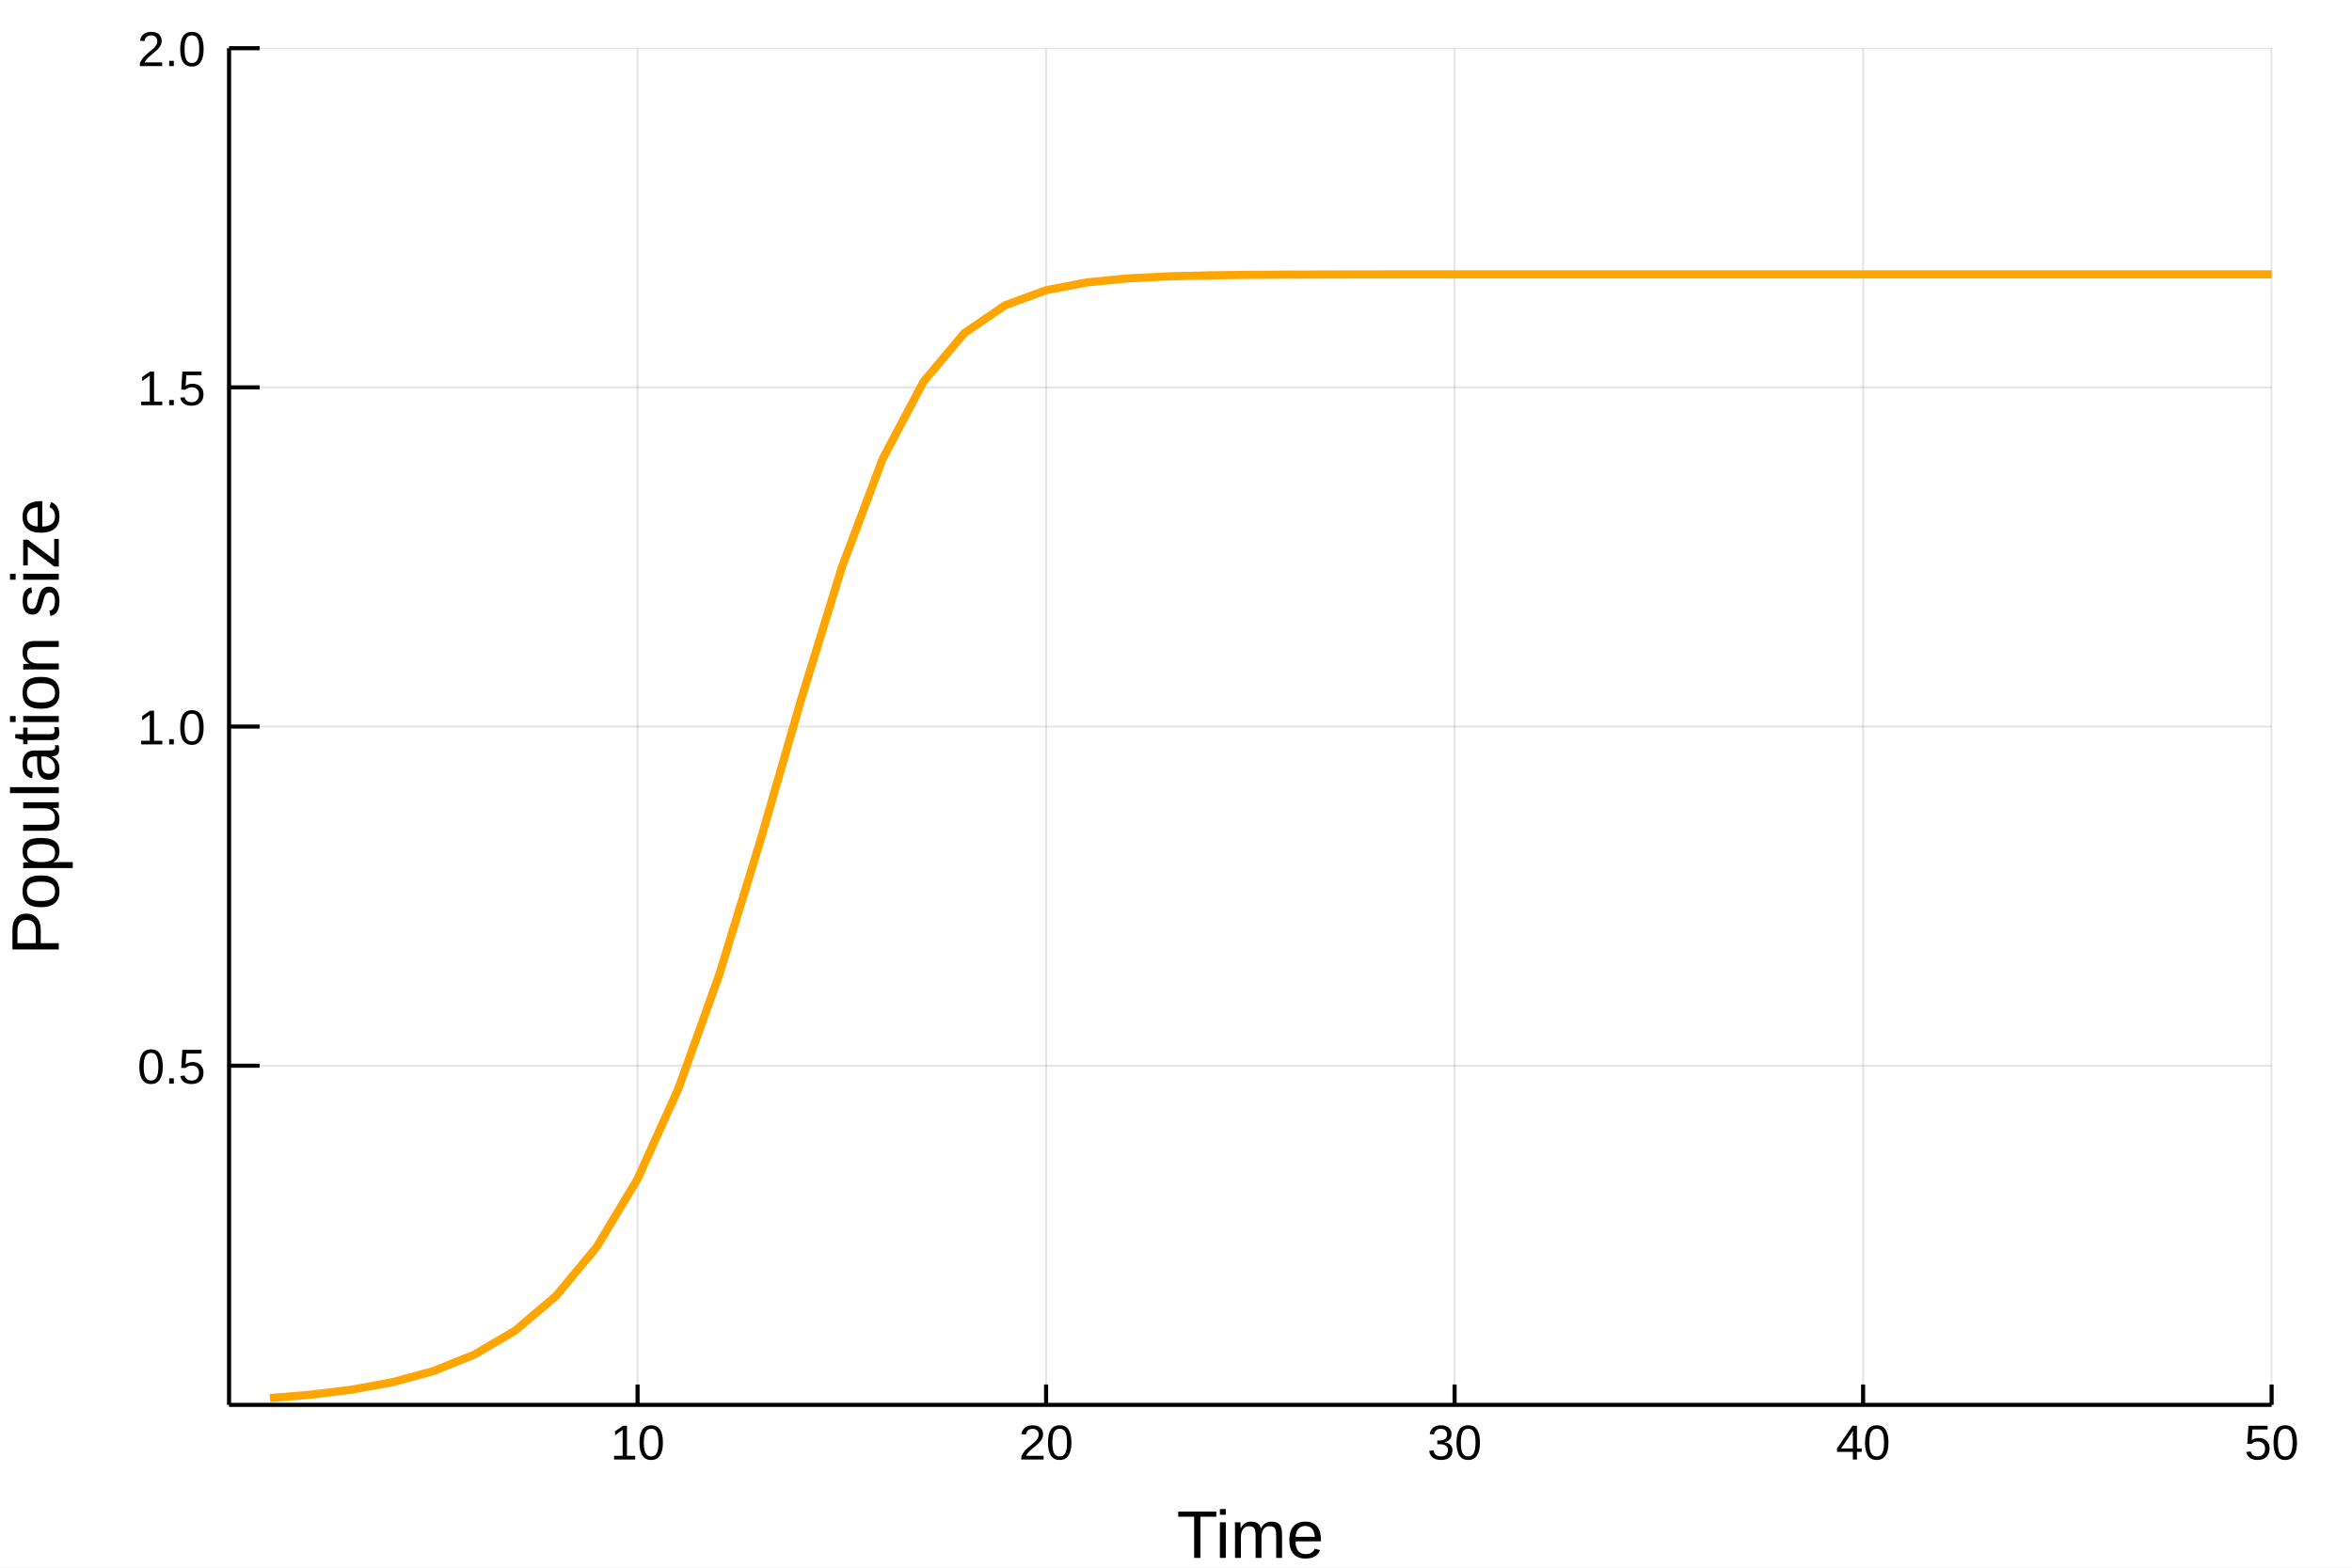
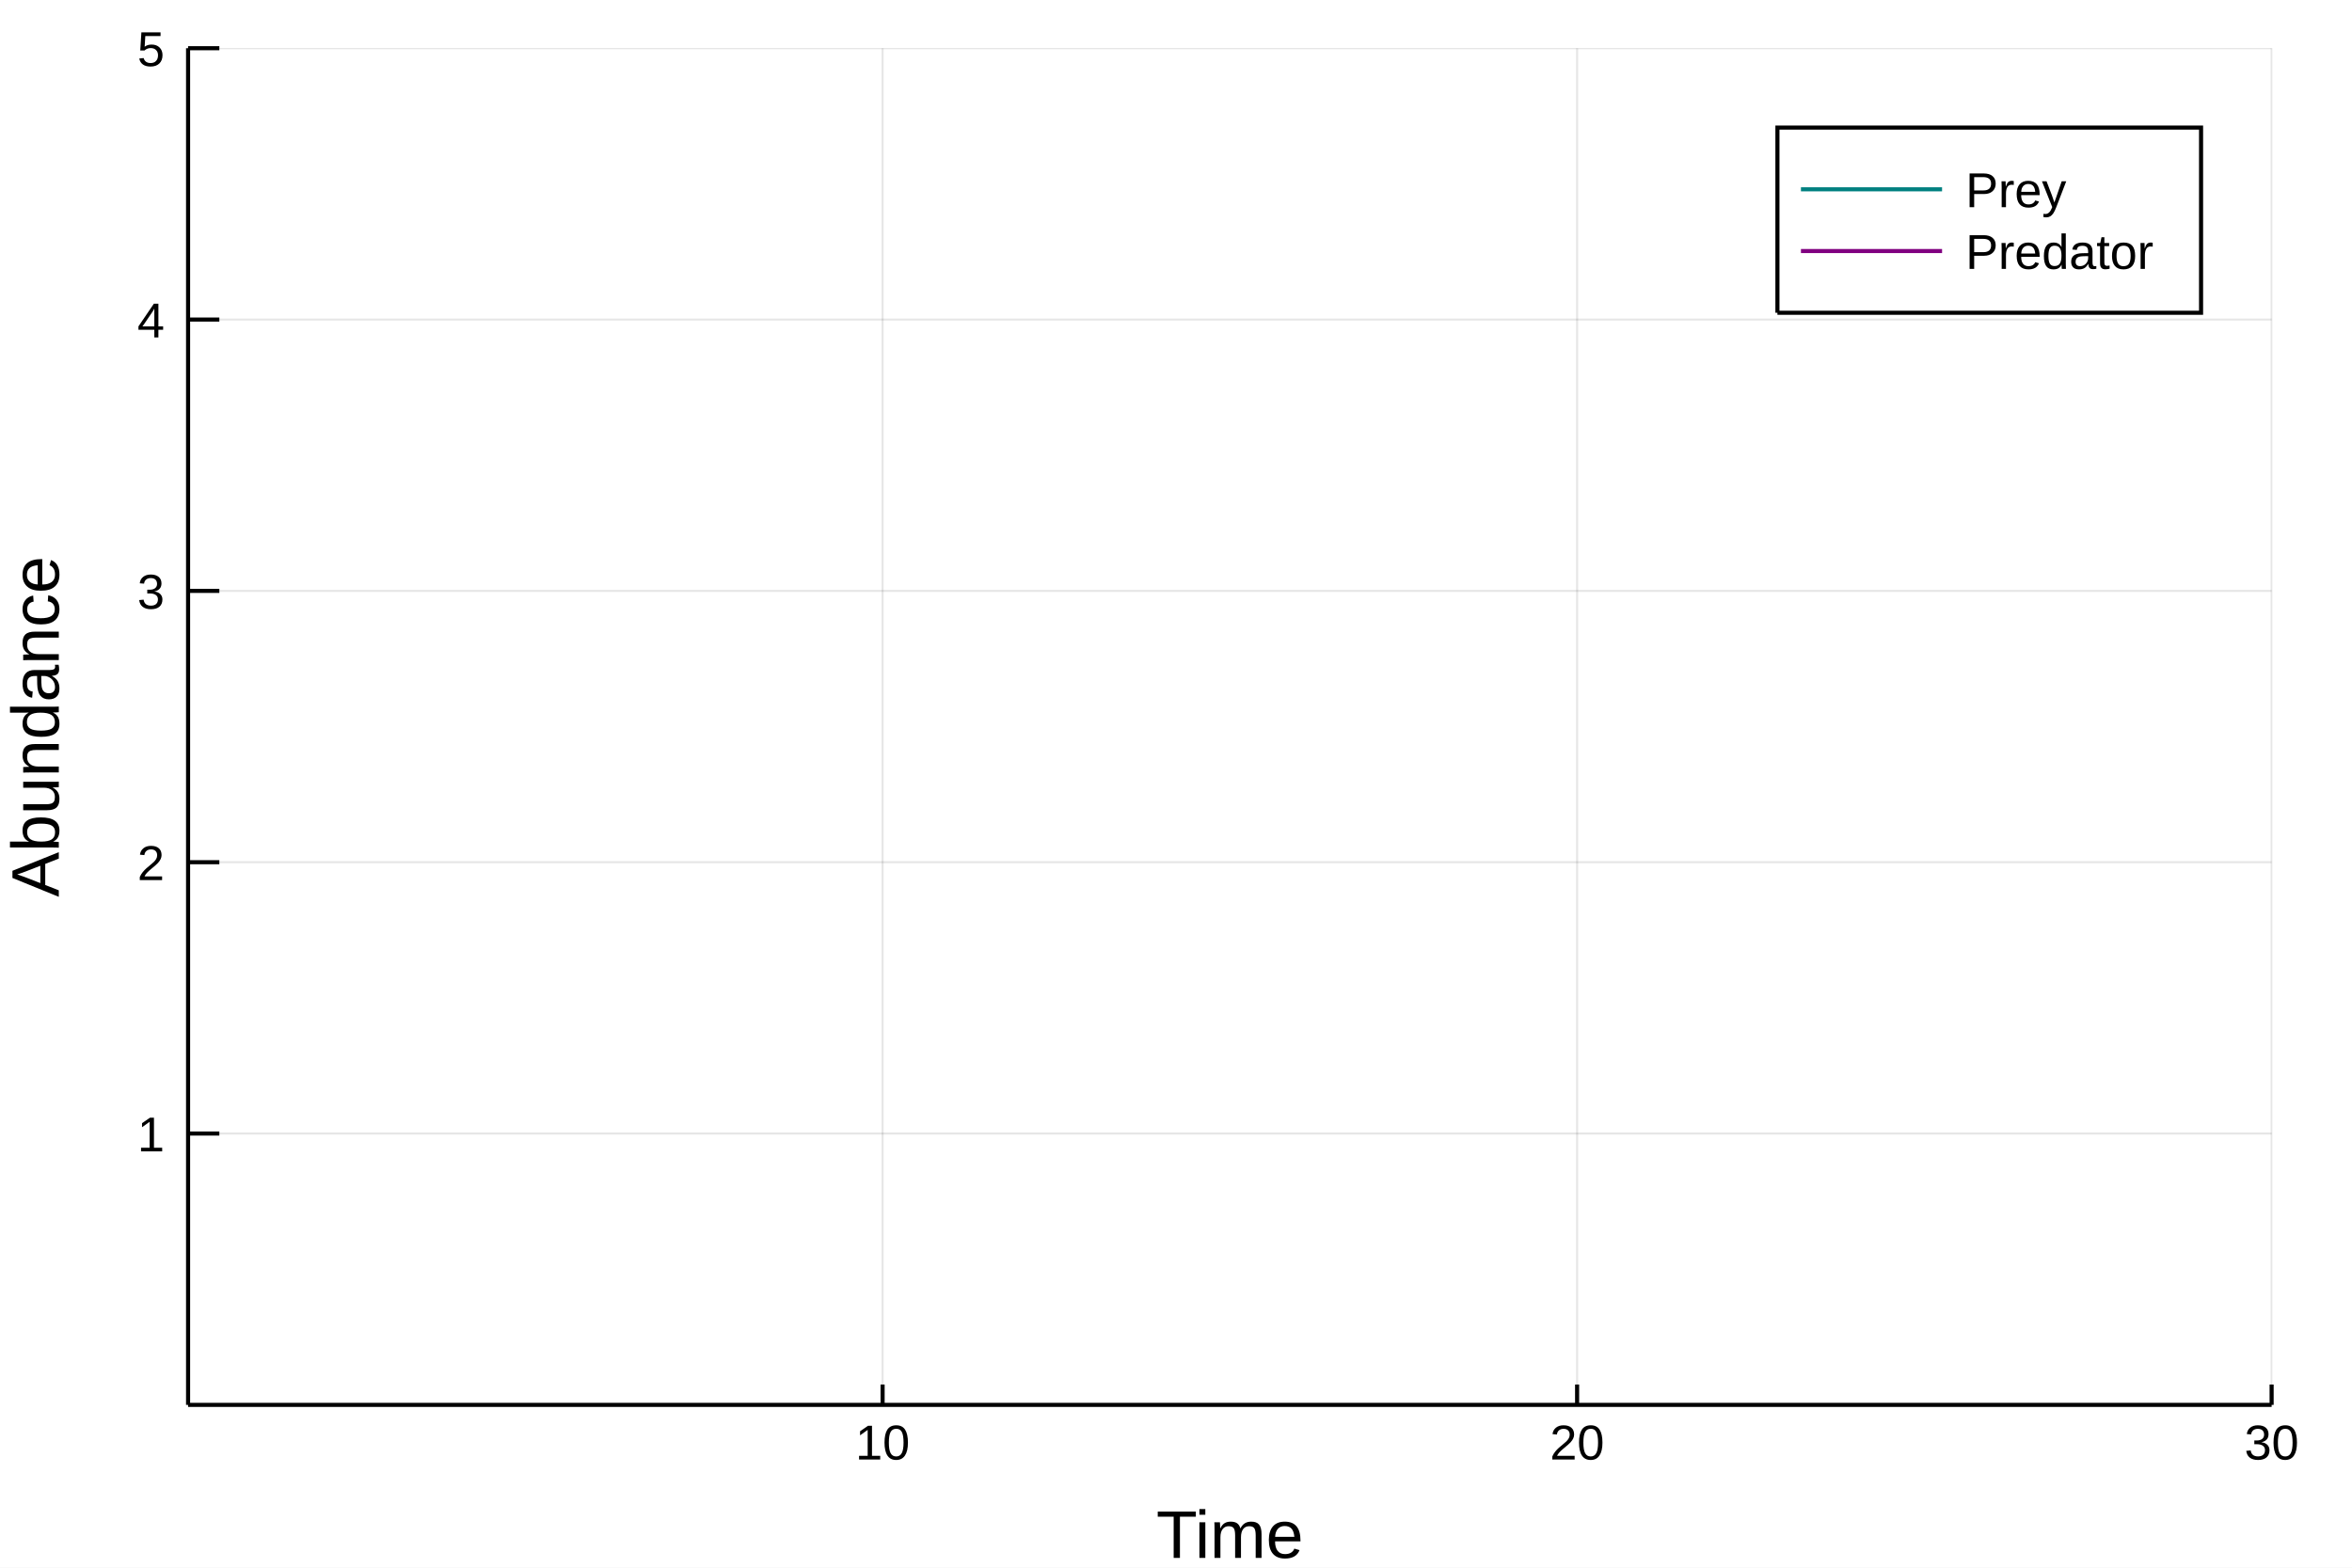
<svg xmlns="http://www.w3.org/2000/svg" width="576" height="384" viewBox="0 0 2304 1536">
  <defs>
-     <clipPath id="clip0000">
+     <clipPath id="clip3900">
      <rect x="0" y="0" width="2000" height="2000" />
    </clipPath>
  </defs>
  <defs>
-     <clipPath id="clip0001">
+     <clipPath id="clip3901">
      <rect x="0" y="0" width="2304" height="1536" />
    </clipPath>
  </defs>
-   <polygon clip-path="url(#clip0001)" points=" 0,1536 2304,1536 2304,0 0,0    " fill="#ffffff" fill-rule="evenodd" fill-opacity="1" />
+   <polygon clip-path="url(#clip3901)" points=" 0,1536 2304,1536 2304,0 0,0    " fill="#ffffff" fill-rule="evenodd" fill-opacity="1" />
  <defs>
-     <clipPath id="clip0002">
+     <clipPath id="clip3902">
      <rect x="460" y="0" width="1614" height="1536" />
    </clipPath>
  </defs>
-   <polygon clip-path="url(#clip0001)" points=" 224.386,1376.48 2225.26,1376.48 2225.26,47.244 224.386,47.244    " fill="#ffffff" fill-rule="evenodd" fill-opacity="1" />
+   <polygon clip-path="url(#clip3901)" points=" 184.243,1376.48 2225.26,1376.48 2225.26,47.244 184.243,47.244    " fill="#ffffff" fill-rule="evenodd" fill-opacity="1" />
  <defs>
-     <clipPath id="clip0003">
-       <rect x="224" y="47" width="2002" height="1330" />
+     <clipPath id="clip3903">
+       <rect x="184" y="47" width="2042" height="1330" />
    </clipPath>
  </defs>
-   <polyline clip-path="url(#clip0003)" style="stroke:#000000; stroke-width:2; stroke-opacity:0.1; fill:none" points="   624.561,1376.48 624.561,47.244    " />
-   <polyline clip-path="url(#clip0003)" style="stroke:#000000; stroke-width:2; stroke-opacity:0.1; fill:none" points="   1024.74,1376.48 1024.74,47.244    " />
-   <polyline clip-path="url(#clip0003)" style="stroke:#000000; stroke-width:2; stroke-opacity:0.1; fill:none" points="   1424.91,1376.48 1424.91,47.244    " />
-   <polyline clip-path="url(#clip0003)" style="stroke:#000000; stroke-width:2; stroke-opacity:0.1; fill:none" points="   1825.09,1376.48 1825.09,47.244    " />
-   <polyline clip-path="url(#clip0003)" style="stroke:#000000; stroke-width:2; stroke-opacity:0.1; fill:none" points="   2225.26,1376.48 2225.26,47.244    " />
-   <polyline clip-path="url(#clip0003)" style="stroke:#000000; stroke-width:2; stroke-opacity:0.1; fill:none" points="   224.386,1044.17 2225.26,1044.17    " />
-   <polyline clip-path="url(#clip0003)" style="stroke:#000000; stroke-width:2; stroke-opacity:0.1; fill:none" points="   224.386,711.863 2225.26,711.863    " />
-   <polyline clip-path="url(#clip0003)" style="stroke:#000000; stroke-width:2; stroke-opacity:0.1; fill:none" points="   224.386,379.554 2225.26,379.554    " />
-   <polyline clip-path="url(#clip0003)" style="stroke:#000000; stroke-width:2; stroke-opacity:0.1; fill:none" points="   224.386,47.244 2225.26,47.244    " />
-   <polyline clip-path="url(#clip0001)" style="stroke:#000000; stroke-width:4; stroke-opacity:1; fill:none" points="   224.386,1376.48 2225.26,1376.48    " />
-   <polyline clip-path="url(#clip0001)" style="stroke:#000000; stroke-width:4; stroke-opacity:1; fill:none" points="   224.386,1376.48 224.386,47.244    " />
-   <polyline clip-path="url(#clip0001)" style="stroke:#000000; stroke-width:4; stroke-opacity:1; fill:none" points="   624.561,1376.48 624.561,1356.54    " />
-   <polyline clip-path="url(#clip0001)" style="stroke:#000000; stroke-width:4; stroke-opacity:1; fill:none" points="   1024.74,1376.48 1024.74,1356.54    " />
-   <polyline clip-path="url(#clip0001)" style="stroke:#000000; stroke-width:4; stroke-opacity:1; fill:none" points="   1424.91,1376.48 1424.91,1356.54    " />
-   <polyline clip-path="url(#clip0001)" style="stroke:#000000; stroke-width:4; stroke-opacity:1; fill:none" points="   1825.09,1376.48 1825.09,1356.54    " />
-   <polyline clip-path="url(#clip0001)" style="stroke:#000000; stroke-width:4; stroke-opacity:1; fill:none" points="   2225.26,1376.48 2225.26,1356.54    " />
-   <polyline clip-path="url(#clip0001)" style="stroke:#000000; stroke-width:4; stroke-opacity:1; fill:none" points="   224.386,1044.17 254.399,1044.17    " />
-   <polyline clip-path="url(#clip0001)" style="stroke:#000000; stroke-width:4; stroke-opacity:1; fill:none" points="   224.386,711.863 254.399,711.863    " />
-   <polyline clip-path="url(#clip0001)" style="stroke:#000000; stroke-width:4; stroke-opacity:1; fill:none" points="   224.386,379.554 254.399,379.554    " />
-   <polyline clip-path="url(#clip0001)" style="stroke:#000000; stroke-width:4; stroke-opacity:1; fill:none" points="   224.386,47.244 254.399,47.244    " />
-   <g clip-path="url(#clip0001)">
-     <text style="fill:#000000; fill-opacity:1; font-family:Arial,Helvetica Neue,Helvetica,sans-serif; font-size:48px; text-anchor:middle;" transform="rotate(0, 624.561, 1430)" x="624.561" y="1430">10</text>
+   <polyline clip-path="url(#clip3903)" style="stroke:#000000; stroke-width:2; stroke-opacity:0.1; fill:none" points="   864.582,1376.48 864.582,47.244    " />
+   <polyline clip-path="url(#clip3903)" style="stroke:#000000; stroke-width:2; stroke-opacity:0.1; fill:none" points="   1544.92,1376.48 1544.92,47.244    " />
+   <polyline clip-path="url(#clip3903)" style="stroke:#000000; stroke-width:2; stroke-opacity:0.1; fill:none" points="   2225.26,1376.48 2225.26,47.244    " />
+   <polyline clip-path="url(#clip3903)" style="stroke:#000000; stroke-width:2; stroke-opacity:0.1; fill:none" points="   184.243,1110.63 2225.26,1110.63    " />
+   <polyline clip-path="url(#clip3903)" style="stroke:#000000; stroke-width:2; stroke-opacity:0.1; fill:none" points="   184.243,844.787 2225.26,844.787    " />
+   <polyline clip-path="url(#clip3903)" style="stroke:#000000; stroke-width:2; stroke-opacity:0.1; fill:none" points="   184.243,578.939 2225.26,578.939    " />
+   <polyline clip-path="url(#clip3903)" style="stroke:#000000; stroke-width:2; stroke-opacity:0.1; fill:none" points="   184.243,313.092 2225.26,313.092    " />
+   <polyline clip-path="url(#clip3903)" style="stroke:#000000; stroke-width:2; stroke-opacity:0.1; fill:none" points="   184.243,47.244 2225.26,47.244    " />
+   <polyline clip-path="url(#clip3901)" style="stroke:#000000; stroke-width:4; stroke-opacity:1; fill:none" points="   184.243,1376.48 2225.26,1376.48    " />
+   <polyline clip-path="url(#clip3901)" style="stroke:#000000; stroke-width:4; stroke-opacity:1; fill:none" points="   184.243,1376.48 184.243,47.244    " />
+   <polyline clip-path="url(#clip3901)" style="stroke:#000000; stroke-width:4; stroke-opacity:1; fill:none" points="   864.582,1376.48 864.582,1356.54    " />
+   <polyline clip-path="url(#clip3901)" style="stroke:#000000; stroke-width:4; stroke-opacity:1; fill:none" points="   1544.92,1376.48 1544.92,1356.54    " />
+   <polyline clip-path="url(#clip3901)" style="stroke:#000000; stroke-width:4; stroke-opacity:1; fill:none" points="   2225.26,1376.48 2225.26,1356.54    " />
+   <polyline clip-path="url(#clip3901)" style="stroke:#000000; stroke-width:4; stroke-opacity:1; fill:none" points="   184.243,1110.63 214.858,1110.63    " />
+   <polyline clip-path="url(#clip3901)" style="stroke:#000000; stroke-width:4; stroke-opacity:1; fill:none" points="   184.243,844.787 214.858,844.787    " />
+   <polyline clip-path="url(#clip3901)" style="stroke:#000000; stroke-width:4; stroke-opacity:1; fill:none" points="   184.243,578.939 214.858,578.939    " />
+   <polyline clip-path="url(#clip3901)" style="stroke:#000000; stroke-width:4; stroke-opacity:1; fill:none" points="   184.243,313.092 214.858,313.092    " />
+   <polyline clip-path="url(#clip3901)" style="stroke:#000000; stroke-width:4; stroke-opacity:1; fill:none" points="   184.243,47.244 214.858,47.244    " />
+   <g clip-path="url(#clip3901)">
+     <text style="fill:#000000; fill-opacity:1; font-family:Arial,Helvetica Neue,Helvetica,sans-serif; font-size:48px; text-anchor:middle;" transform="rotate(0, 864.582, 1430)" x="864.582" y="1430">10</text>
  </g>
-   <g clip-path="url(#clip0001)">
-     <text style="fill:#000000; fill-opacity:1; font-family:Arial,Helvetica Neue,Helvetica,sans-serif; font-size:48px; text-anchor:middle;" transform="rotate(0, 1024.74, 1430)" x="1024.74" y="1430">20</text>
+   <g clip-path="url(#clip3901)">
+     <text style="fill:#000000; fill-opacity:1; font-family:Arial,Helvetica Neue,Helvetica,sans-serif; font-size:48px; text-anchor:middle;" transform="rotate(0, 1544.92, 1430)" x="1544.92" y="1430">20</text>
  </g>
-   <g clip-path="url(#clip0001)">
-     <text style="fill:#000000; fill-opacity:1; font-family:Arial,Helvetica Neue,Helvetica,sans-serif; font-size:48px; text-anchor:middle;" transform="rotate(0, 1424.91, 1430)" x="1424.91" y="1430">30</text>
+   <g clip-path="url(#clip3901)">
+     <text style="fill:#000000; fill-opacity:1; font-family:Arial,Helvetica Neue,Helvetica,sans-serif; font-size:48px; text-anchor:middle;" transform="rotate(0, 2225.26, 1430)" x="2225.26" y="1430">30</text>
  </g>
-   <g clip-path="url(#clip0001)">
-     <text style="fill:#000000; fill-opacity:1; font-family:Arial,Helvetica Neue,Helvetica,sans-serif; font-size:48px; text-anchor:middle;" transform="rotate(0, 1825.09, 1430)" x="1825.09" y="1430">40</text>
+   <g clip-path="url(#clip3901)">
+     <text style="fill:#000000; fill-opacity:1; font-family:Arial,Helvetica Neue,Helvetica,sans-serif; font-size:48px; text-anchor:end;" transform="rotate(0, 161.203, 1128.13)" x="161.203" y="1128.13">1</text>
  </g>
-   <g clip-path="url(#clip0001)">
-     <text style="fill:#000000; fill-opacity:1; font-family:Arial,Helvetica Neue,Helvetica,sans-serif; font-size:48px; text-anchor:middle;" transform="rotate(0, 2225.26, 1430)" x="2225.26" y="1430">50</text>
+   <g clip-path="url(#clip3901)">
+     <text style="fill:#000000; fill-opacity:1; font-family:Arial,Helvetica Neue,Helvetica,sans-serif; font-size:48px; text-anchor:end;" transform="rotate(0, 161.203, 862.287)" x="161.203" y="862.287">2</text>
  </g>
-   <g clip-path="url(#clip0001)">
-     <text style="fill:#000000; fill-opacity:1; font-family:Arial,Helvetica Neue,Helvetica,sans-serif; font-size:48px; text-anchor:end;" transform="rotate(0, 201.346, 1061.67)" x="201.346" y="1061.67">0.5</text>
+   <g clip-path="url(#clip3901)">
+     <text style="fill:#000000; fill-opacity:1; font-family:Arial,Helvetica Neue,Helvetica,sans-serif; font-size:48px; text-anchor:end;" transform="rotate(0, 161.203, 596.439)" x="161.203" y="596.439">3</text>
  </g>
-   <g clip-path="url(#clip0001)">
-     <text style="fill:#000000; fill-opacity:1; font-family:Arial,Helvetica Neue,Helvetica,sans-serif; font-size:48px; text-anchor:end;" transform="rotate(0, 201.346, 729.363)" x="201.346" y="729.363">1.0</text>
+   <g clip-path="url(#clip3901)">
+     <text style="fill:#000000; fill-opacity:1; font-family:Arial,Helvetica Neue,Helvetica,sans-serif; font-size:48px; text-anchor:end;" transform="rotate(0, 161.203, 330.592)" x="161.203" y="330.592">4</text>
  </g>
-   <g clip-path="url(#clip0001)">
-     <text style="fill:#000000; fill-opacity:1; font-family:Arial,Helvetica Neue,Helvetica,sans-serif; font-size:48px; text-anchor:end;" transform="rotate(0, 201.346, 397.054)" x="201.346" y="397.054">1.5</text>
+   <g clip-path="url(#clip3901)">
+     <text style="fill:#000000; fill-opacity:1; font-family:Arial,Helvetica Neue,Helvetica,sans-serif; font-size:48px; text-anchor:end;" transform="rotate(0, 161.203, 64.7441)" x="161.203" y="64.744">5</text>
  </g>
-   <g clip-path="url(#clip0001)">
-     <text style="fill:#000000; fill-opacity:1; font-family:Arial,Helvetica Neue,Helvetica,sans-serif; font-size:48px; text-anchor:end;" transform="rotate(0, 201.346, 64.7441)" x="201.346" y="64.744">2.0</text>
+   <g clip-path="url(#clip3901)">
+     <text style="fill:#000000; fill-opacity:1; font-family:Arial,Helvetica Neue,Helvetica,sans-serif; font-size:66px; text-anchor:middle;" transform="rotate(0, 1204.75, 1526.4)" x="1204.75" y="1526.4">Time</text>
  </g>
-   <g clip-path="url(#clip0001)">
-     <text style="fill:#000000; fill-opacity:1; font-family:Arial,Helvetica Neue,Helvetica,sans-serif; font-size:66px; text-anchor:middle;" transform="rotate(0, 1224.82, 1526.4)" x="1224.82" y="1526.4">Time</text>
+   <g clip-path="url(#clip3901)">
+     <text style="fill:#000000; fill-opacity:1; font-family:Arial,Helvetica Neue,Helvetica,sans-serif; font-size:66px; text-anchor:middle;" transform="rotate(-90, 57.6, 711.863)" x="57.6" y="711.863">Abundance</text>
  </g>
-   <g clip-path="url(#clip0001)">
-     <text style="fill:#000000; fill-opacity:1; font-family:Arial,Helvetica Neue,Helvetica,sans-serif; font-size:66px; text-anchor:middle;" transform="rotate(-90, 57.6, 711.863)" x="57.6" y="711.863">Population size</text>
+   <polyline clip-path="url(#clip3903)" style="stroke:#008080; stroke-width:4; stroke-opacity:1; fill:none" points="   252.277,1349.9 320.31,1325.97 388.344,1275.97 456.378,1175.64 524.412,974.941 592.446,573.617 660.48,-228.591 728.514,-1829.69 796.548,-4987.94 864.582,-10205.1    932.616,28194 1000.65,-4.9868e+06 1068.68,-9.4611e+10 1136.72,-3.3667e+19 1204.75,-4.26359e+36 1272.79,-6.83784e+70 1340.82,-1.75875e+139 1408.85,-1.16353e+276    " />
+   <polyline clip-path="url(#clip3903)" style="stroke:#800080; stroke-width:4; stroke-opacity:1; fill:none" points="   252.277,1349.9 320.31,1373.82 388.344,1375.98 456.378,1376.29 524.412,1376.34 592.446,1376.26 660.48,1375.82 728.514,1372.51 796.548,1328.56 864.582,229.209    932.616,-48604.1 1000.65,5.04319e+06 1068.68,9.4601e+10 1136.72,3.3667e+19 1204.75,4.26359e+36 1272.79,6.83784e+70 1340.82,1.75875e+139 1408.85,1.16353e+276    " />
+   <polygon clip-path="url(#clip3901)" points=" 1741.15,306.444 2156.14,306.444 2156.14,125.004 1741.15,125.004    " fill="#ffffff" fill-rule="evenodd" fill-opacity="1" />
+   <polyline clip-path="url(#clip3901)" style="stroke:#000000; stroke-width:4; stroke-opacity:1; fill:none" points="   1741.15,306.444 2156.14,306.444 2156.14,125.004 1741.15,125.004 1741.15,306.444    " />
+   <polyline clip-path="url(#clip3901)" style="stroke:#008080; stroke-width:4; stroke-opacity:1; fill:none" points="   1764.19,185.484 1902.43,185.484    " />
+   <g clip-path="url(#clip3901)">
+     <text style="fill:#000000; fill-opacity:1; font-family:Arial,Helvetica Neue,Helvetica,sans-serif; font-size:48px; text-anchor:start;" transform="rotate(0, 1925.47, 202.984)" x="1925.47" y="202.984">Prey</text>
  </g>
-   <polyline clip-path="url(#clip0003)" style="stroke:#ffa500; stroke-width:8; stroke-opacity:1; fill:none" points="   264.404,1369.84 304.421,1366.53 344.439,1361.6 384.456,1354.26 424.474,1343.38 464.491,1327.32 504.508,1303.83 544.526,1269.88 584.543,1221.71 624.561,1155.14    664.578,1066.58 704.596,954.984 744.613,824.428 784.631,685.967 824.648,555.936 864.666,449.579 904.683,373.936 944.701,326.351 984.718,299.063 1024.74,284.337    1064.75,276.67 1104.77,272.755 1144.79,270.776 1184.81,269.782 1224.82,269.283 1264.84,269.034 1304.86,268.909 1344.88,268.846 1384.89,268.815 1424.91,268.799    1464.93,268.792 1504.95,268.788 1544.96,268.786 1584.98,268.785 1625,268.784 1665.02,268.784 1705.03,268.784 1745.05,268.784 1785.07,268.784 1825.09,268.784    1865.1,268.784 1905.12,268.784 1945.14,268.784 1985.16,268.784 2025.17,268.784 2065.19,268.784 2105.21,268.784 2145.22,268.784 2185.24,268.784 2225.26,268.784       " />
+   <polyline clip-path="url(#clip3901)" style="stroke:#800080; stroke-width:4; stroke-opacity:1; fill:none" points="   1764.19,245.964 1902.43,245.964    " />
+   <g clip-path="url(#clip3901)">
+     <text style="fill:#000000; fill-opacity:1; font-family:Arial,Helvetica Neue,Helvetica,sans-serif; font-size:48px; text-anchor:start;" transform="rotate(0, 1925.47, 263.464)" x="1925.47" y="263.464">Predator</text>
+   </g>
</svg>
